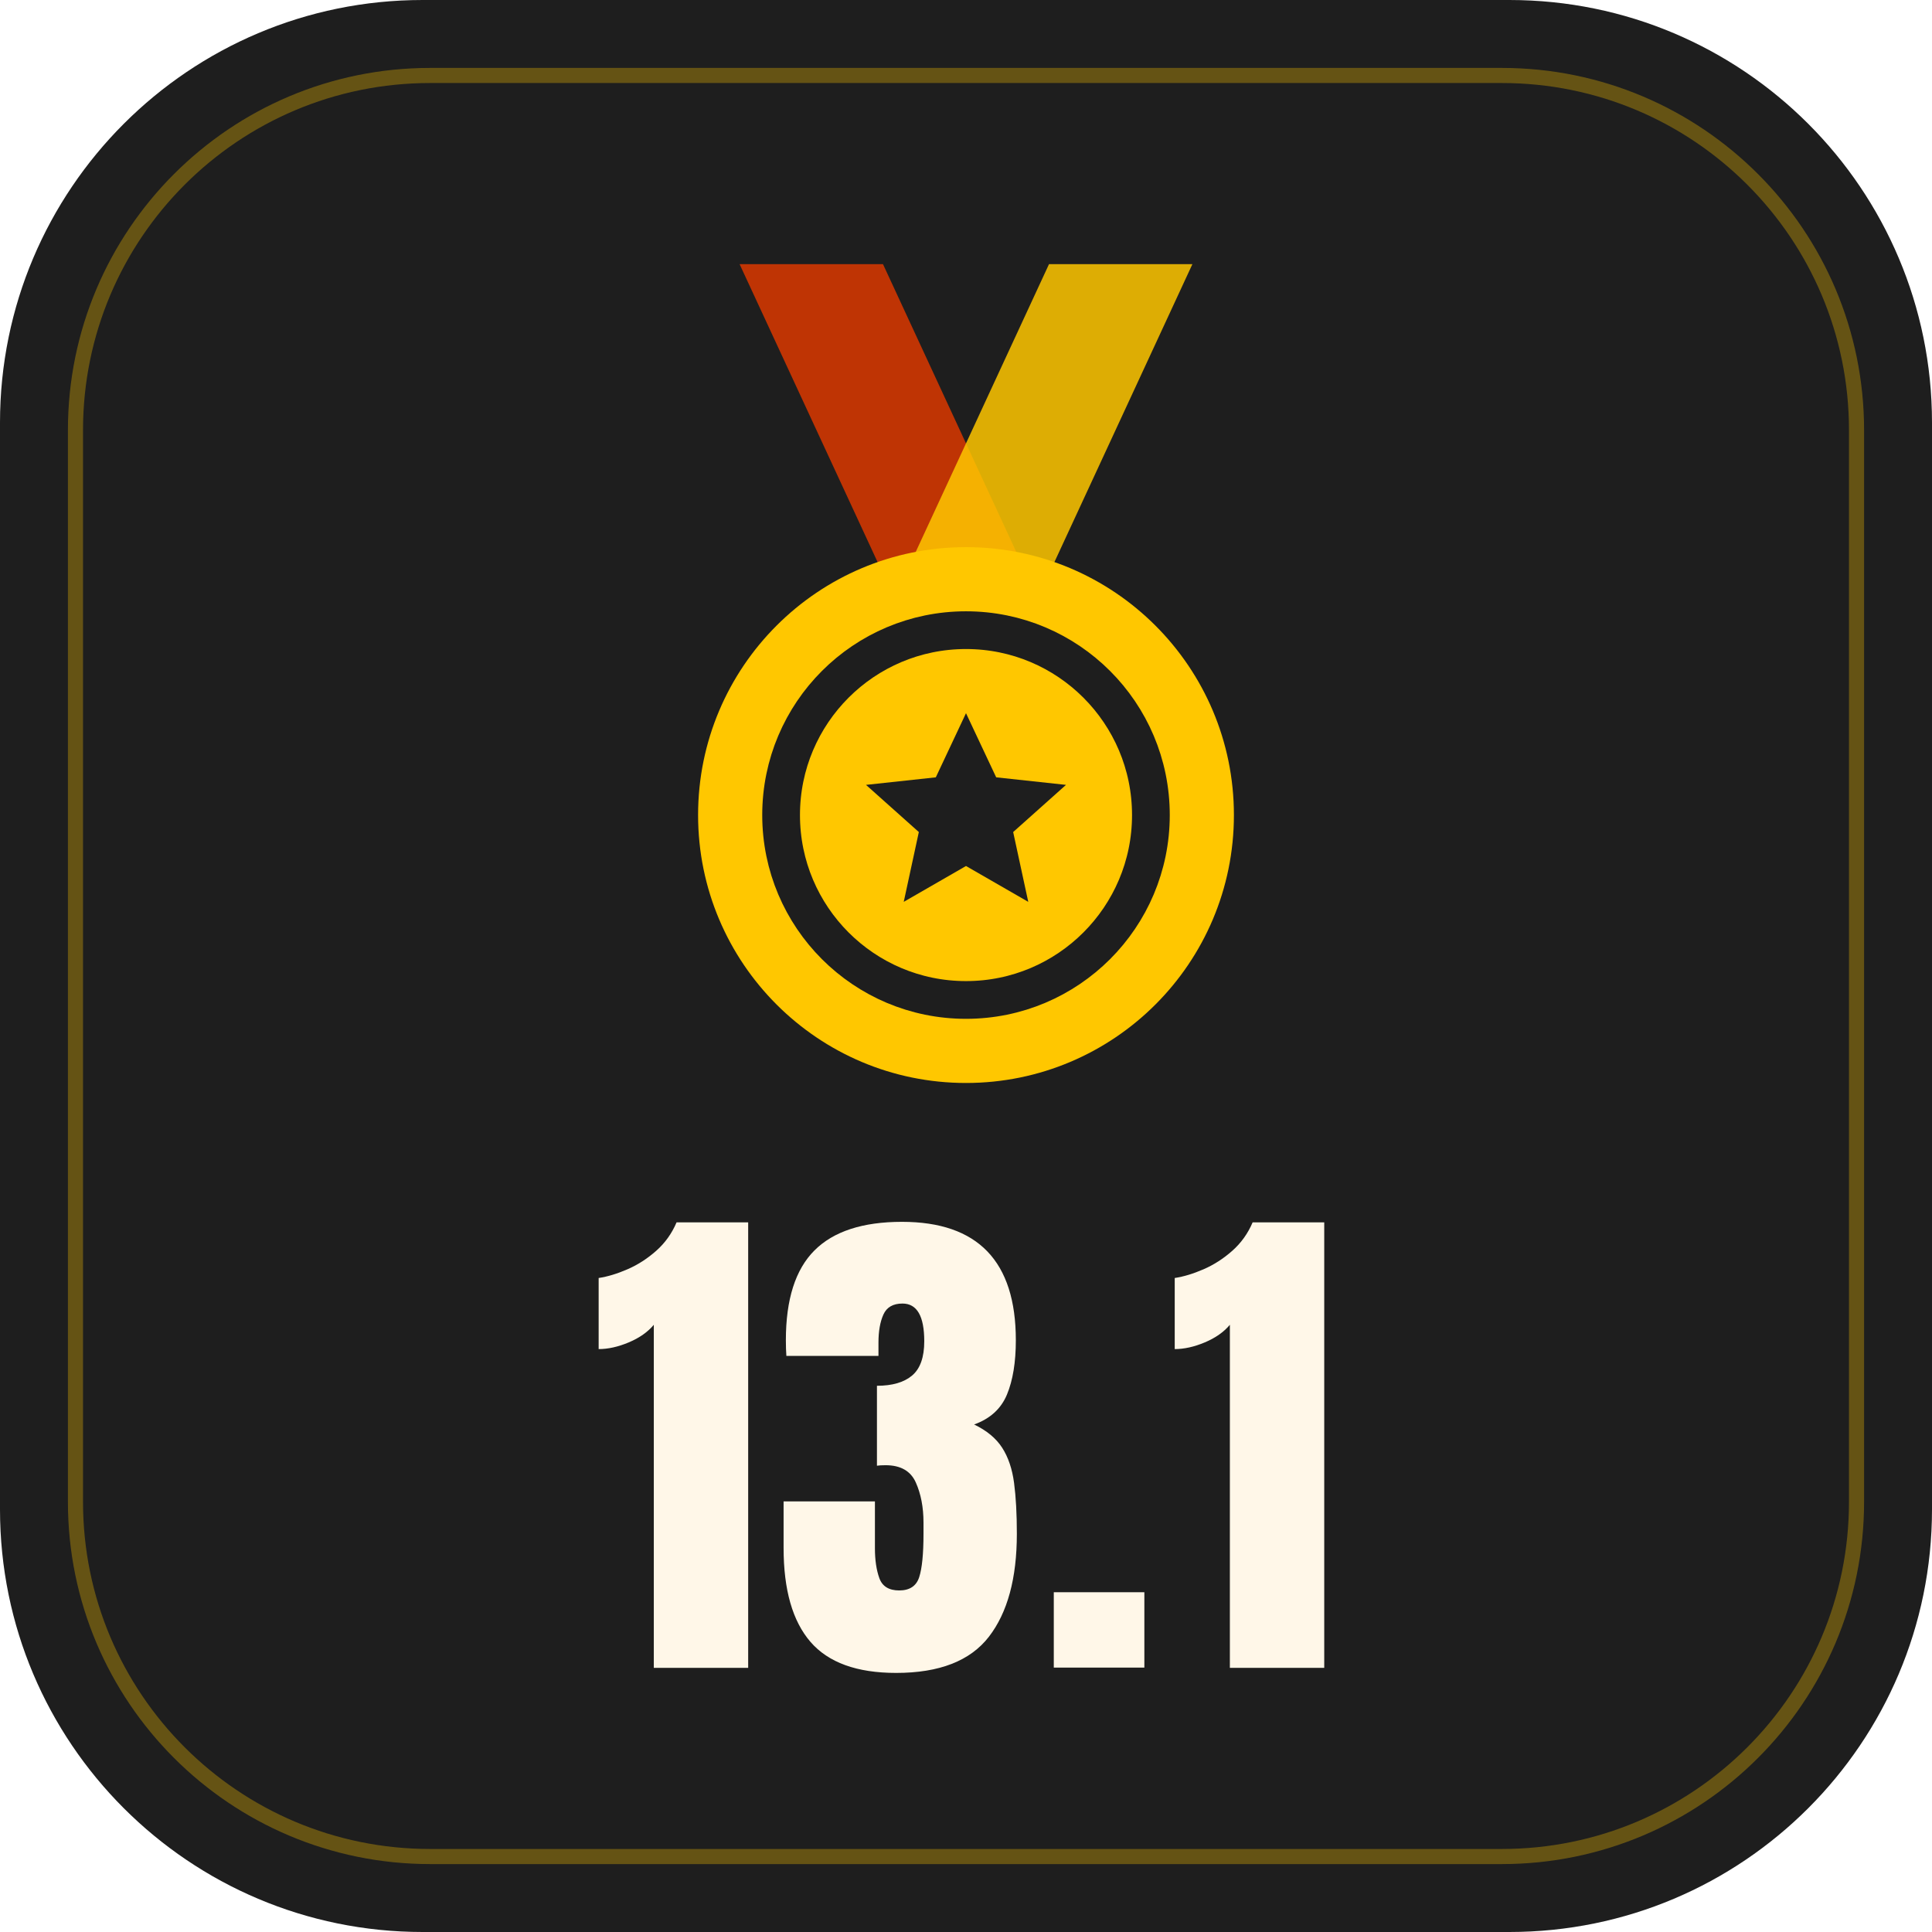
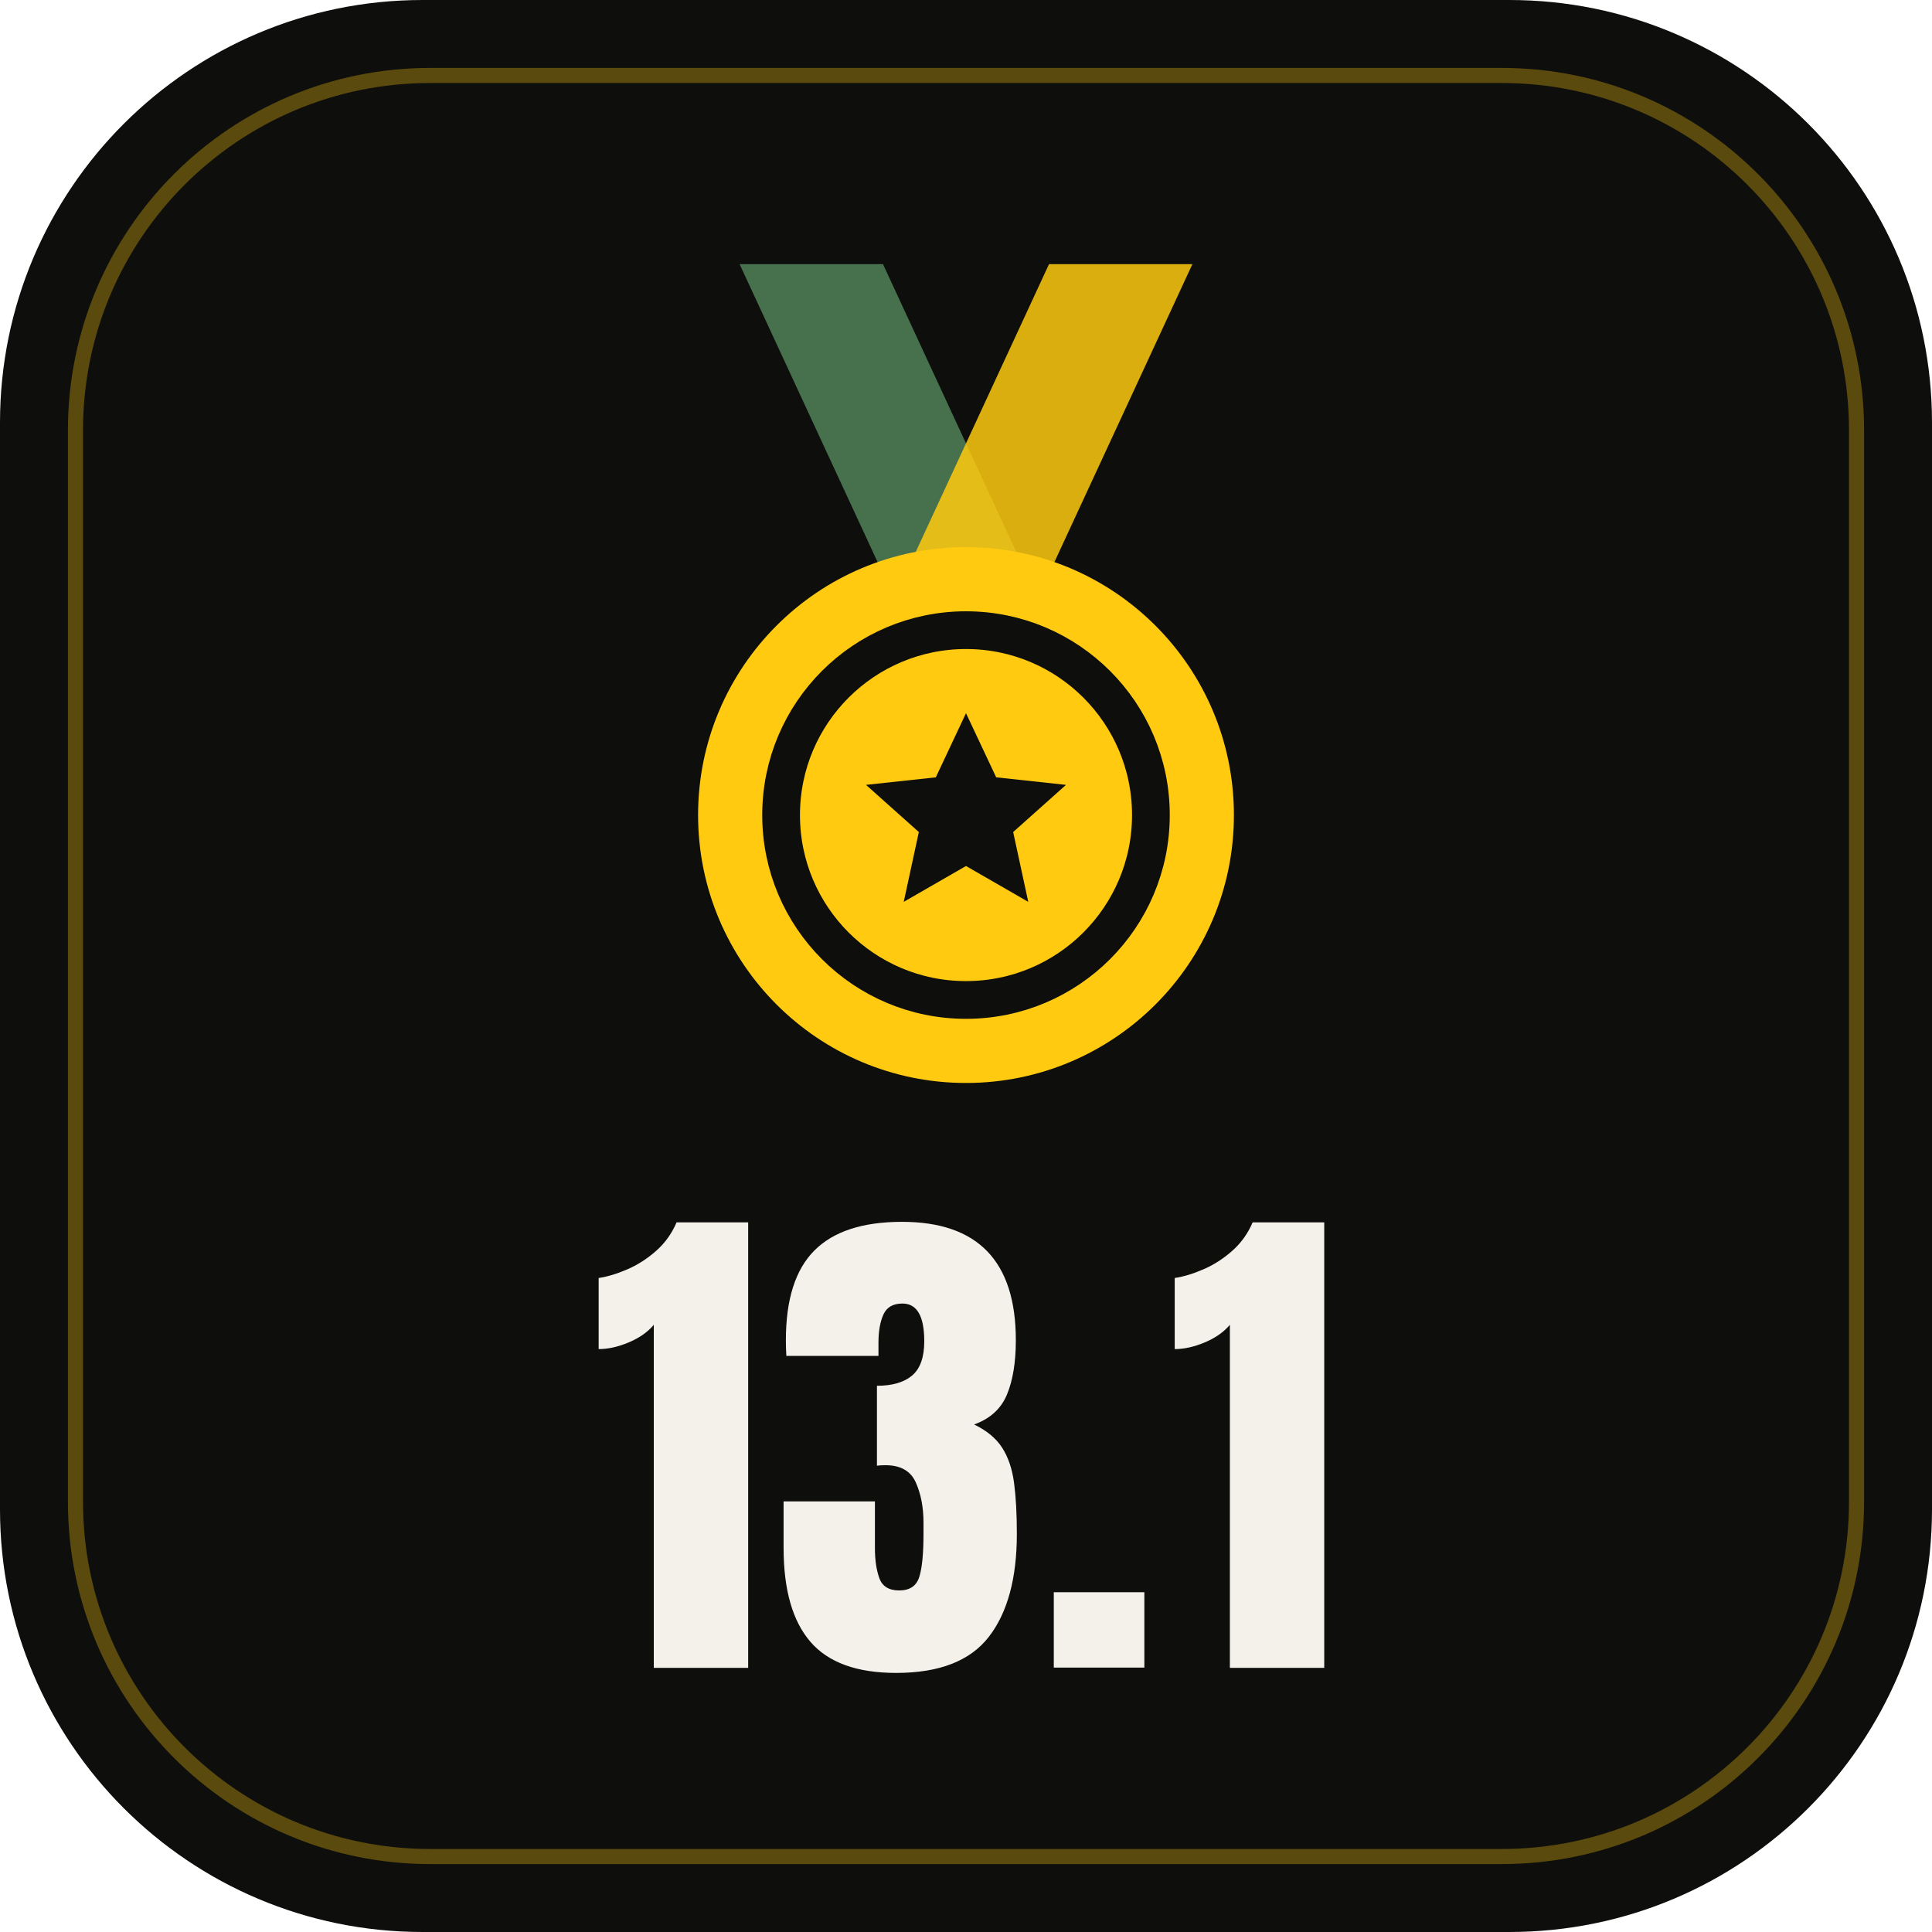
<svg xmlns="http://www.w3.org/2000/svg" viewBox="0 0 1024 1024" width="1024" height="1024">
-   <rect width="1024" height="1024" rx="224" fill="#1e1e1e" />
-   <rect x="40" y="40" width="944" height="944" rx="188" fill="none" stroke="#ffc700" stroke-opacity=".32" stroke-width="8" />
-   <path d="M392 140H468L556 330H480Z" fill="#bf3404" />
-   <path d="M632 140H556L468 330H544Z" fill="#ffc700" fill-opacity=".85" />
-   <circle cx="512" cy="432" r="142" fill="#ffc700" />
-   <circle cx="512" cy="432" r="98" fill="none" stroke="#1e1e1e" stroke-width="20" />
-   <path d="M512 378l16 34 37 4-28 25 8 37-33-19-33 19 8-37-28-25 37-4z" fill="#1e1e1e" />
-   <path fill="#fff7e8" d="M346.532 884.0V702.173Q341.705 707.939 333.257 711.492Q324.809 715.045 317.3 715.045V677.366Q324.407 676.293 332.586 672.74Q340.766 669.186 347.806 662.951Q354.845 656.716 358.6 647.866H396.548V884.0ZM474.991 886.682Q443.748 886.682 429.534 870.189Q415.32 853.695 415.32 820.441V795.768H463.727V820.575Q463.727 829.961 466.074 836.465Q468.42 842.968 476.6 842.968Q484.914 842.968 487.193 835.928Q489.473 828.889 489.473 812.932V807.032Q489.473 794.83 485.383 785.711Q481.293 776.593 469.359 776.593Q467.884 776.593 466.744 776.66Q465.605 776.727 464.8 776.861V734.489Q477.002 734.489 483.439 729.058Q489.875 723.627 489.875 710.889Q489.875 690.909 478.343 690.909Q470.834 690.909 468.219 696.742Q465.605 702.575 465.605 711.559V718.666H416.795Q416.661 717.057 416.594 714.777Q416.527 712.498 416.527 710.352Q416.527 677.902 431.68 662.75Q446.832 647.598 478.075 647.598Q538.416 647.598 538.416 710.352Q538.416 727.784 533.723 739.115Q529.03 750.445 516.291 755.005Q526.348 759.832 531.175 767.341Q536.002 774.85 537.477 785.98Q538.952 797.109 538.952 812.932Q538.952 848.332 524.135 867.507Q509.318 886.682 474.991 886.682ZM558.53 883.866V843.907H606.534V883.866ZM651.857 884.0V702.173Q647.03 707.939 638.582 711.492Q630.134 715.045 622.625 715.045V677.366Q629.732 676.293 637.911 672.74Q646.091 669.186 653.131 662.951Q660.17 656.716 663.925 647.866H701.873V884.0Z" />
+   <rect width="1024" height="1024" rx="224" fill="#0E0E0C" />
+   <rect x="40" y="40" width="944" height="944" rx="188" fill="none" stroke="#FFCA10" stroke-opacity=".32" stroke-width="8" />
+   <path d="M392 140H468L556 330H480Z" fill="#47704C" />
+   <path d="M632 140H556L468 330H544Z" fill="#FFCA10" fill-opacity=".85" />
+   <circle cx="512" cy="432" r="142" fill="#FFCA10" />
+   <circle cx="512" cy="432" r="98" fill="none" stroke="#0E0E0C" stroke-width="20" />
+   <path d="M512 378l16 34 37 4-28 25 8 37-33-19-33 19 8-37-28-25 37-4z" fill="#0E0E0C" />
+   <path fill="#F4F1EA" d="M346.532 884.0V702.173Q341.705 707.939 333.257 711.492Q324.809 715.045 317.3 715.045V677.366Q324.407 676.293 332.586 672.74Q340.766 669.186 347.806 662.951Q354.845 656.716 358.6 647.866H396.548V884.0ZM474.991 886.682Q443.748 886.682 429.534 870.189Q415.32 853.695 415.32 820.441V795.768H463.727V820.575Q463.727 829.961 466.074 836.465Q468.42 842.968 476.6 842.968Q484.914 842.968 487.193 835.928Q489.473 828.889 489.473 812.932V807.032Q489.473 794.83 485.383 785.711Q481.293 776.593 469.359 776.593Q467.884 776.593 466.744 776.66Q465.605 776.727 464.8 776.861V734.489Q477.002 734.489 483.439 729.058Q489.875 723.627 489.875 710.889Q489.875 690.909 478.343 690.909Q470.834 690.909 468.219 696.742Q465.605 702.575 465.605 711.559V718.666H416.795Q416.661 717.057 416.594 714.777Q416.527 712.498 416.527 710.352Q416.527 677.902 431.68 662.75Q446.832 647.598 478.075 647.598Q538.416 647.598 538.416 710.352Q538.416 727.784 533.723 739.115Q529.03 750.445 516.291 755.005Q526.348 759.832 531.175 767.341Q536.002 774.85 537.477 785.98Q538.952 797.109 538.952 812.932Q538.952 848.332 524.135 867.507Q509.318 886.682 474.991 886.682ZM558.53 883.866V843.907H606.534V883.866ZM651.857 884.0V702.173Q647.03 707.939 638.582 711.492Q630.134 715.045 622.625 715.045V677.366Q629.732 676.293 637.911 672.74Q646.091 669.186 653.131 662.951Q660.17 656.716 663.925 647.866H701.873V884.0Z" />
</svg>
